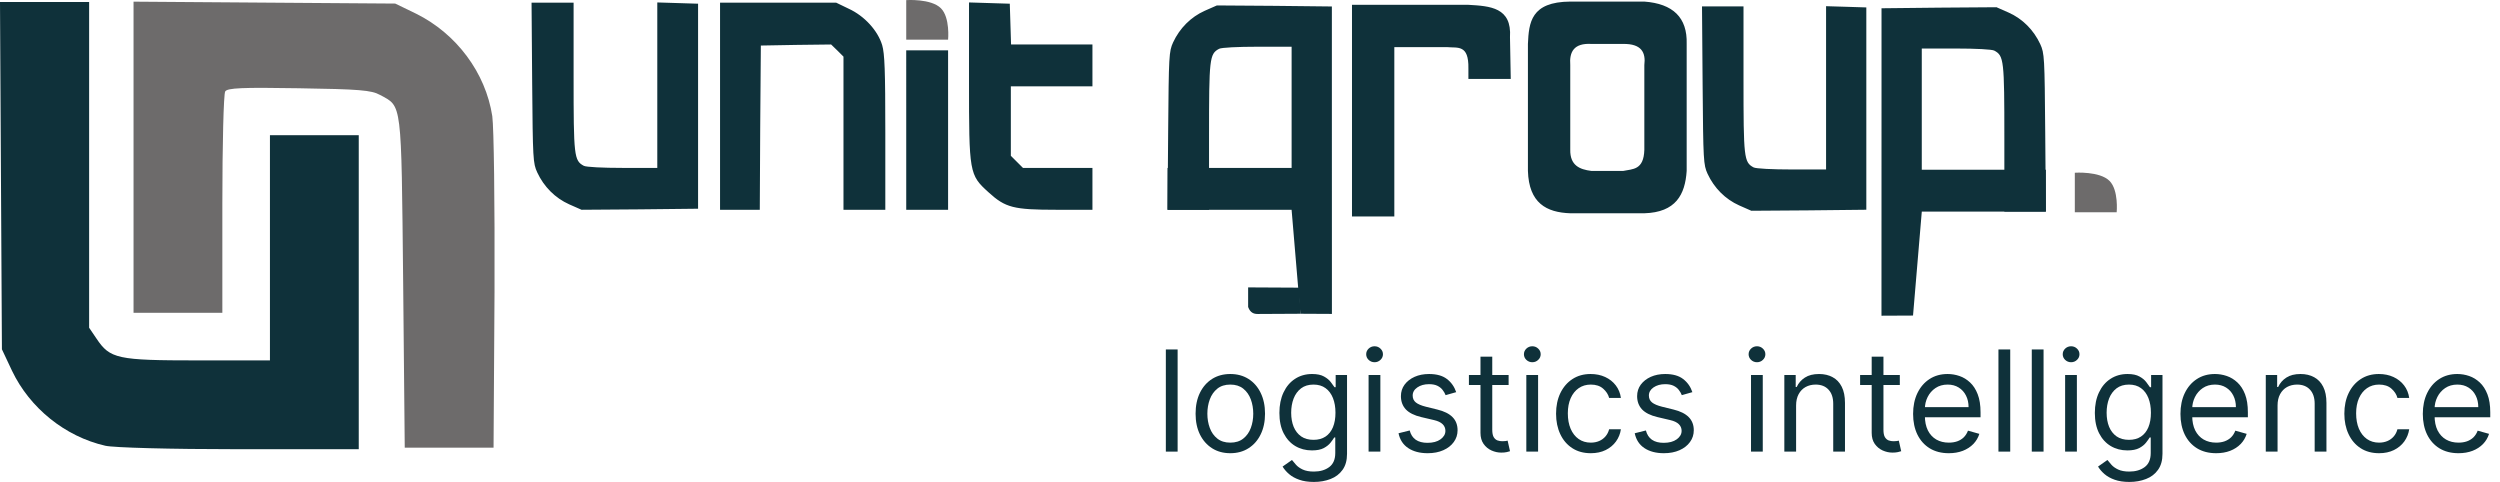
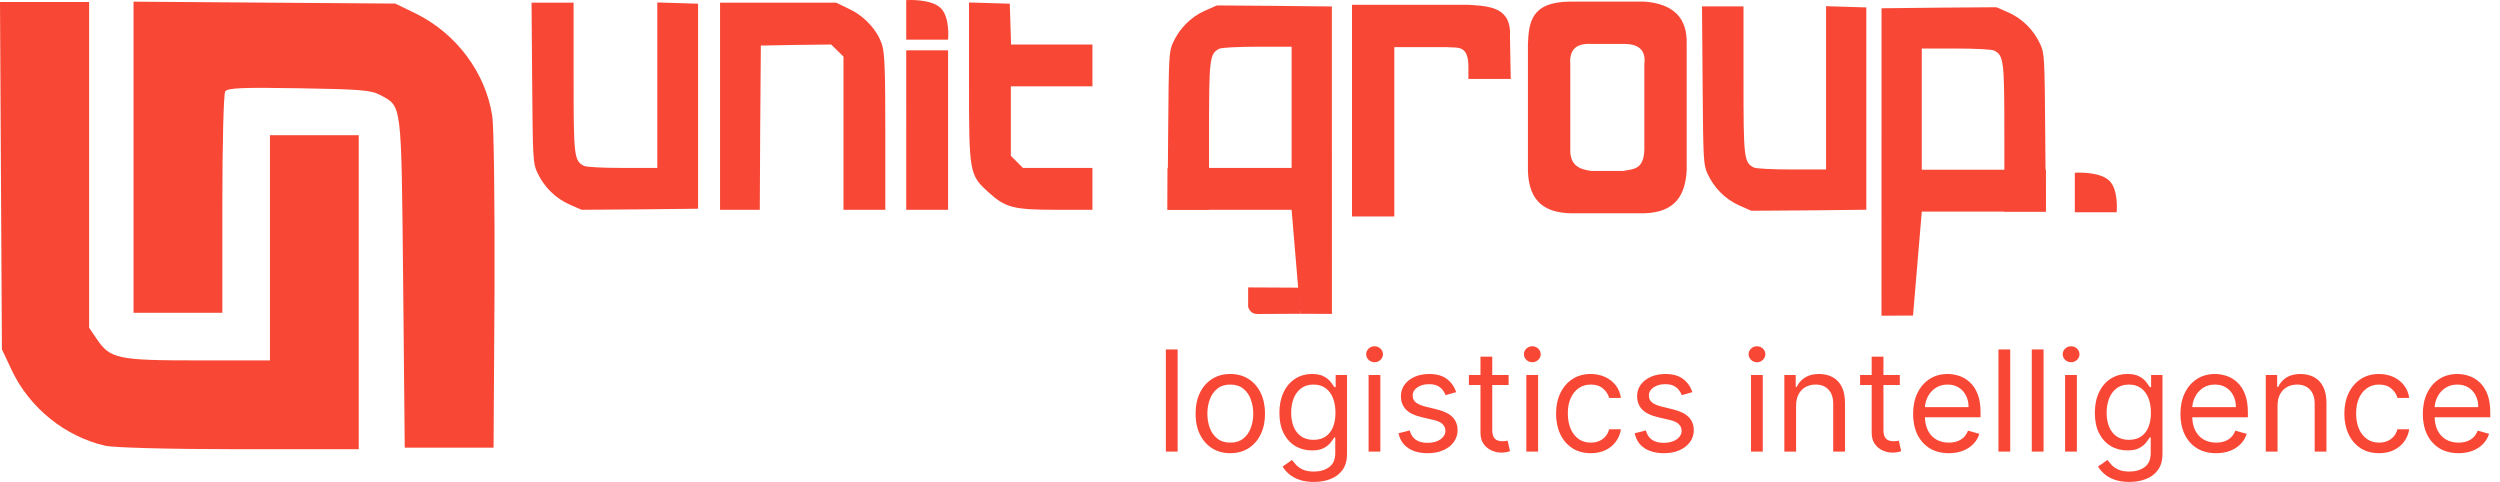
<svg xmlns="http://www.w3.org/2000/svg" width="166" height="32" viewBox="0 0 166 32" fill="none">
-   <path d="M0.063 11.652L0.127 23.194L0.801 24.626C1.98 27.09 4.317 28.986 6.993 29.597C7.519 29.723 11.268 29.828 15.881 29.828H23.821V8.977H17.924V23.931H13.143C7.772 23.931 7.309 23.826 6.403 22.477L5.918 21.761V0.131H0L0.063 11.652Z" fill="#0F313A" />
-   <path d="M8.867 10.431V20.772H14.764V13.548C14.764 9.588 14.849 6.218 14.954 6.071C15.101 5.839 16.07 5.797 19.84 5.86C23.863 5.923 24.663 5.987 25.232 6.303C26.707 7.103 26.643 6.598 26.77 18.771L26.875 29.723H32.772L32.836 19.403C32.857 13.316 32.793 8.514 32.688 7.714C32.245 4.828 30.308 2.238 27.633 0.911L26.243 0.237L17.566 0.174L8.867 0.11V10.431Z" fill="#6D6B6B" />
-   <path d="M35.336 5.483C35.378 10.581 35.392 10.831 35.67 11.443C36.114 12.401 36.864 13.151 37.795 13.568L38.615 13.929L42.49 13.901L46.352 13.859V0.246L45.005 0.204L43.644 0.162V11.149H41.338C40.032 11.149 38.92 11.094 38.767 11.011C38.115 10.664 38.087 10.372 38.087 5.107V0.175H35.295L35.336 5.483ZM47.811 7.053V13.929H50.45L50.478 8.469L50.52 3.024L52.853 2.982L55.187 2.954L55.603 3.357L56.007 3.76V13.929H58.785V8.817C58.785 4.677 58.743 3.566 58.576 2.996C58.285 2.037 57.41 1.065 56.354 0.579L55.52 0.176H47.811L47.811 7.053ZM60.174 8.635V13.929H62.953V3.34H60.173L60.174 8.635ZM64.342 5.372C64.342 11.498 64.356 11.609 65.647 12.776C66.759 13.79 67.3 13.929 70.148 13.929H72.538V11.15H67.926L67.523 10.748L67.12 10.345V5.733H72.538V2.954H67.134L67.092 1.593L67.05 0.246L65.703 0.204L64.342 0.162V5.372ZM92.583 14.375H89.772V0.32H97.502C98.947 0.404 100.393 0.487 100.263 2.475L100.314 5.239H97.502V4.536C97.529 2.935 96.788 3.197 96.097 3.13H92.583V14.375ZM109.184 4.323C109.288 3.486 109 2.901 107.778 2.917H105.67C104.507 2.851 104.196 3.441 104.265 4.323V9.945C104.248 10.985 104.887 11.252 105.67 11.35H107.778C108.408 11.215 109.146 11.307 109.184 9.945V4.323ZM109.184 14.161H104.265C102.686 14.108 101.519 13.486 101.454 11.35V2.916C101.519 1.504 101.642 0.123 104.265 0.105H109.184C111.081 0.247 112.047 1.159 111.995 2.916V11.35C111.893 12.923 111.272 14.101 109.184 14.161ZM113.054 5.661C113.095 10.691 113.109 10.938 113.383 11.541C113.822 12.487 114.562 13.227 115.481 13.639L116.289 13.995L120.114 13.968L123.924 13.927V0.493L122.595 0.451L121.251 0.411V11.253H118.976C117.687 11.253 116.591 11.198 116.44 11.116C115.796 10.773 115.769 10.485 115.769 5.29V0.424H113.013L113.054 5.661ZM77.566 8.695C77.607 3.665 77.62 3.418 77.894 2.815C78.333 1.869 79.073 1.129 79.992 0.717L80.801 0.361L84.625 0.388L88.436 0.43V7.146L88.439 20.844L86.344 20.833L85.763 13.945V3.103H83.487C82.199 3.103 81.102 3.157 80.951 3.239C80.307 3.582 80.28 3.87 80.28 9.066V13.932H77.525L77.566 8.695Z" fill="#0F313A" />
-   <path d="M77.525 11.15H85.85V13.932H77.525V11.15ZM135.803 8.815C135.763 3.784 135.749 3.537 135.474 2.934C135.036 1.988 134.295 1.248 133.377 0.837L132.568 0.48L128.744 0.508L124.933 0.549V7.266L124.93 20.963L127.025 20.953L127.606 14.065V3.222H129.882C131.17 3.222 132.267 3.277 132.417 3.359C133.062 3.702 133.089 3.989 133.089 9.185V14.051H135.845L135.803 8.815Z" fill="#0F313A" />
-   <path d="M135.845 11.27H127.519V14.051H135.845V11.27ZM86.344 20.833L83.517 20.848C83.259 20.851 83.018 20.771 82.876 20.385V19.083L86.281 19.101L86.344 20.833Z" fill="#0F313A" />
-   <path d="M62.954 2.632H60.174V0.007C60.174 0.007 61.822 -0.106 62.477 0.549C63.095 1.168 62.953 2.632 62.953 2.632H62.954Z" fill="#6D6B6B" />
-   <path d="M163.246 30.093C162.756 30.093 162.333 29.985 161.978 29.768C161.625 29.55 161.352 29.245 161.16 28.854C160.97 28.461 160.875 28.004 160.875 27.483C160.875 26.962 160.97 26.503 161.16 26.105C161.352 25.706 161.619 25.394 161.961 25.171C162.306 24.946 162.708 24.834 163.167 24.834C163.432 24.834 163.694 24.878 163.952 24.966C164.21 25.054 164.445 25.198 164.657 25.396C164.869 25.593 165.038 25.854 165.164 26.178C165.29 26.503 165.353 26.902 165.353 27.377V27.708H161.432V27.033H164.558C164.558 26.746 164.501 26.489 164.386 26.264C164.273 26.039 164.112 25.861 163.902 25.731C163.695 25.601 163.45 25.536 163.167 25.536C162.856 25.536 162.586 25.613 162.359 25.767C162.134 25.92 161.96 26.119 161.839 26.364C161.717 26.609 161.657 26.871 161.657 27.152V27.602C161.657 27.986 161.723 28.312 161.855 28.579C161.99 28.844 162.177 29.046 162.415 29.185C162.654 29.322 162.931 29.391 163.246 29.391C163.452 29.391 163.637 29.362 163.803 29.305C163.971 29.245 164.115 29.157 164.237 29.04C164.358 28.92 164.452 28.773 164.518 28.596L165.273 28.808C165.194 29.064 165.06 29.289 164.873 29.483C164.685 29.676 164.453 29.826 164.177 29.934C163.901 30.04 163.591 30.093 163.246 30.093Z" fill="#0F313A" />
-   <path d="M157.971 30.093C157.494 30.093 157.083 29.98 156.738 29.755C156.394 29.53 156.129 29.22 155.944 28.824C155.758 28.429 155.665 27.978 155.665 27.47C155.665 26.953 155.76 26.497 155.95 26.102C156.142 25.704 156.409 25.394 156.752 25.171C157.096 24.946 157.498 24.834 157.957 24.834C158.315 24.834 158.637 24.9 158.924 25.032C159.211 25.165 159.447 25.35 159.63 25.589C159.813 25.827 159.927 26.105 159.971 26.423H159.189C159.13 26.191 158.997 25.986 158.792 25.807C158.589 25.626 158.315 25.536 157.971 25.536C157.666 25.536 157.399 25.615 157.169 25.774C156.942 25.931 156.764 26.153 156.636 26.44C156.51 26.725 156.447 27.059 156.447 27.443C156.447 27.836 156.509 28.179 156.632 28.47C156.758 28.762 156.935 28.988 157.162 29.149C157.392 29.31 157.661 29.391 157.971 29.391C158.174 29.391 158.358 29.355 158.524 29.285C158.689 29.214 158.829 29.113 158.944 28.98C159.059 28.848 159.141 28.689 159.189 28.503H159.971C159.927 28.803 159.817 29.074 159.643 29.315C159.471 29.553 159.242 29.743 158.957 29.884C158.675 30.023 158.346 30.093 157.971 30.093Z" fill="#0F313A" />
-   <path d="M151.23 26.927V29.987H150.448V24.9H151.203V25.695H151.27C151.389 25.436 151.57 25.229 151.813 25.072C152.056 24.913 152.369 24.834 152.753 24.834C153.098 24.834 153.399 24.904 153.658 25.046C153.916 25.185 154.117 25.396 154.26 25.681C154.404 25.964 154.476 26.322 154.476 26.754V29.987H153.694V26.807C153.694 26.408 153.59 26.096 153.383 25.873C153.175 25.648 152.89 25.536 152.528 25.536C152.279 25.536 152.056 25.59 151.859 25.698C151.665 25.806 151.511 25.964 151.399 26.172C151.286 26.379 151.23 26.631 151.23 26.927Z" fill="#0F313A" />
-   <path d="M147.153 30.093C146.663 30.093 146.24 29.985 145.884 29.768C145.531 29.55 145.258 29.245 145.066 28.854C144.877 28.461 144.782 28.004 144.782 27.483C144.782 26.962 144.877 26.503 145.066 26.105C145.258 25.706 145.526 25.394 145.868 25.171C146.212 24.946 146.614 24.834 147.073 24.834C147.338 24.834 147.6 24.878 147.858 24.966C148.117 25.054 148.352 25.198 148.564 25.396C148.776 25.593 148.945 25.854 149.071 26.178C149.196 26.503 149.259 26.902 149.259 27.377V27.708H145.338V27.033H148.464C148.464 26.746 148.407 26.489 148.292 26.264C148.18 26.039 148.018 25.861 147.809 25.731C147.601 25.601 147.356 25.536 147.073 25.536C146.762 25.536 146.493 25.613 146.265 25.767C146.04 25.92 145.867 26.119 145.745 26.364C145.624 26.609 145.563 26.871 145.563 27.152V27.602C145.563 27.986 145.629 28.312 145.762 28.579C145.897 28.844 146.083 29.046 146.322 29.185C146.56 29.322 146.837 29.391 147.153 29.391C147.358 29.391 147.544 29.362 147.709 29.305C147.877 29.245 148.022 29.157 148.143 29.04C148.265 28.92 148.358 28.773 148.425 28.596L149.18 28.808C149.1 29.064 148.967 29.289 148.779 29.483C148.591 29.676 148.36 29.826 148.084 29.934C147.808 30.04 147.497 30.093 147.153 30.093Z" fill="#0F313A" />
-   <path d="M141.39 32.001C141.013 32.001 140.688 31.952 140.416 31.855C140.145 31.76 139.919 31.634 139.737 31.477C139.559 31.323 139.416 31.157 139.31 30.98L139.933 30.543C140.004 30.636 140.093 30.742 140.201 30.861C140.309 30.983 140.457 31.087 140.645 31.176C140.835 31.266 141.083 31.312 141.39 31.312C141.801 31.312 142.14 31.212 142.407 31.014C142.674 30.815 142.808 30.503 142.808 30.08V29.046H142.741C142.684 29.139 142.602 29.254 142.496 29.391C142.393 29.525 142.242 29.646 142.046 29.752C141.852 29.855 141.589 29.907 141.258 29.907C140.847 29.907 140.478 29.81 140.151 29.616C139.827 29.422 139.57 29.139 139.38 28.768C139.192 28.397 139.098 27.947 139.098 27.417C139.098 26.896 139.19 26.442 139.373 26.056C139.556 25.667 139.811 25.367 140.138 25.155C140.465 24.941 140.843 24.834 141.271 24.834C141.602 24.834 141.865 24.889 142.059 24.999C142.256 25.107 142.406 25.231 142.51 25.37C142.616 25.507 142.697 25.619 142.755 25.708H142.834V24.9H143.589V30.133C143.589 30.57 143.49 30.925 143.291 31.199C143.095 31.475 142.83 31.677 142.496 31.805C142.165 31.935 141.796 32.001 141.39 32.001ZM141.364 29.205C141.677 29.205 141.942 29.134 142.158 28.99C142.375 28.846 142.539 28.64 142.652 28.371C142.765 28.101 142.821 27.779 142.821 27.404C142.821 27.037 142.766 26.714 142.655 26.433C142.545 26.153 142.382 25.933 142.165 25.774C141.949 25.615 141.682 25.536 141.364 25.536C141.032 25.536 140.756 25.619 140.536 25.787C140.317 25.955 140.153 26.18 140.042 26.463C139.934 26.746 139.88 27.059 139.88 27.404C139.88 27.757 139.935 28.069 140.045 28.341C140.158 28.61 140.324 28.822 140.542 28.977C140.763 29.129 141.037 29.205 141.364 29.205Z" fill="#0F313A" />
-   <path d="M137.124 29.987V24.9H137.905V29.987H137.124ZM137.521 24.052C137.369 24.052 137.237 24 137.127 23.896C137.019 23.793 136.965 23.668 136.965 23.522C136.965 23.376 137.019 23.252 137.127 23.148C137.237 23.044 137.369 22.992 137.521 22.992C137.673 22.992 137.804 23.044 137.912 23.148C138.022 23.252 138.077 23.376 138.077 23.522C138.077 23.668 138.022 23.793 137.912 23.896C137.804 24 137.673 24.052 137.521 24.052Z" fill="#0F313A" />
-   <path d="M135.692 23.204V29.987H134.91V23.204H135.692Z" fill="#0F313A" />
-   <path d="M133.479 23.204V29.987H132.697V23.204H133.479Z" fill="#0F313A" />
-   <path d="M129.402 30.093C128.912 30.093 128.489 29.985 128.133 29.768C127.78 29.55 127.507 29.245 127.315 28.854C127.125 28.461 127.03 28.004 127.03 27.483C127.03 26.962 127.125 26.503 127.315 26.105C127.507 25.706 127.774 25.394 128.117 25.171C128.461 24.946 128.863 24.834 129.322 24.834C129.587 24.834 129.849 24.878 130.107 24.966C130.366 25.054 130.601 25.198 130.813 25.396C131.025 25.593 131.194 25.854 131.319 26.178C131.445 26.503 131.508 26.902 131.508 27.377V27.708H127.587V27.033H130.713C130.713 26.746 130.656 26.489 130.541 26.264C130.428 26.039 130.267 25.861 130.058 25.731C129.85 25.601 129.605 25.536 129.322 25.536C129.011 25.536 128.742 25.613 128.514 25.767C128.289 25.92 128.116 26.119 127.994 26.364C127.873 26.609 127.812 26.871 127.812 27.152V27.602C127.812 27.986 127.878 28.312 128.011 28.579C128.145 28.844 128.332 29.046 128.57 29.185C128.809 29.322 129.086 29.391 129.402 29.391C129.607 29.391 129.793 29.362 129.958 29.305C130.126 29.245 130.271 29.157 130.392 29.04C130.513 28.92 130.607 28.773 130.674 28.596L131.429 28.808C131.349 29.064 131.216 29.289 131.028 29.483C130.84 29.676 130.608 29.826 130.332 29.934C130.056 30.04 129.746 30.093 129.402 30.093Z" fill="#0F313A" />
-   <path d="M126.148 24.899V25.562H123.511V24.899H126.148ZM124.28 23.681H125.061V28.529C125.061 28.75 125.093 28.916 125.157 29.026C125.224 29.134 125.308 29.207 125.409 29.245C125.513 29.28 125.622 29.298 125.737 29.298C125.823 29.298 125.894 29.293 125.949 29.285C126.004 29.273 126.048 29.265 126.081 29.258L126.24 29.96C126.187 29.98 126.113 30 126.019 30.02C125.924 30.042 125.803 30.053 125.658 30.053C125.437 30.053 125.22 30.005 125.008 29.91C124.799 29.816 124.624 29.671 124.485 29.477C124.348 29.282 124.28 29.037 124.28 28.741V23.681Z" fill="#0F313A" />
-   <path d="M119.261 26.927V29.987H118.48V24.9H119.235V25.695H119.301C119.42 25.436 119.601 25.229 119.844 25.072C120.087 24.913 120.401 24.834 120.785 24.834C121.129 24.834 121.431 24.904 121.689 25.046C121.947 25.185 122.148 25.396 122.292 25.681C122.435 25.964 122.507 26.322 122.507 26.754V29.987H121.726V26.807C121.726 26.408 121.622 26.096 121.414 25.873C121.207 25.648 120.922 25.536 120.56 25.536C120.31 25.536 120.087 25.59 119.891 25.698C119.696 25.806 119.543 25.964 119.43 26.172C119.318 26.379 119.261 26.631 119.261 26.927Z" fill="#0F313A" />
-   <path d="M116.267 29.987V24.9H117.048V29.987H116.267ZM116.664 24.052C116.512 24.052 116.38 24 116.27 23.896C116.162 23.793 116.108 23.668 116.108 23.522C116.108 23.376 116.162 23.252 116.27 23.148C116.38 23.044 116.512 22.992 116.664 22.992C116.816 22.992 116.947 23.044 117.055 23.148C117.165 23.252 117.22 23.376 117.22 23.522C117.22 23.668 117.165 23.793 117.055 23.896C116.947 24 116.816 24.052 116.664 24.052Z" fill="#0F313A" />
-   <path d="M112.374 26.039L111.672 26.238C111.628 26.121 111.563 26.007 111.477 25.897C111.393 25.784 111.278 25.691 111.132 25.618C110.986 25.546 110.8 25.509 110.572 25.509C110.261 25.509 110.002 25.581 109.794 25.724C109.589 25.866 109.486 26.046 109.486 26.264C109.486 26.459 109.557 26.612 109.698 26.725C109.839 26.837 110.06 26.931 110.36 27.006L111.116 27.192C111.57 27.302 111.909 27.471 112.132 27.698C112.355 27.924 112.467 28.214 112.467 28.569C112.467 28.861 112.383 29.121 112.215 29.351C112.05 29.581 111.818 29.762 111.52 29.894C111.222 30.027 110.875 30.093 110.48 30.093C109.961 30.093 109.531 29.98 109.191 29.755C108.851 29.53 108.636 29.201 108.546 28.768L109.287 28.583C109.358 28.856 109.492 29.062 109.688 29.199C109.887 29.335 110.146 29.404 110.466 29.404C110.831 29.404 111.12 29.327 111.334 29.172C111.551 29.015 111.659 28.828 111.659 28.609C111.659 28.433 111.597 28.285 111.473 28.165C111.35 28.044 111.16 27.953 110.904 27.894L110.056 27.695C109.59 27.585 109.248 27.413 109.029 27.182C108.813 26.948 108.705 26.655 108.705 26.304C108.705 26.017 108.785 25.763 108.946 25.542C109.11 25.322 109.332 25.148 109.612 25.022C109.895 24.896 110.215 24.834 110.572 24.834C111.076 24.834 111.471 24.944 111.758 25.165C112.047 25.386 112.253 25.677 112.374 26.039Z" fill="#0F313A" />
-   <path d="M105.628 30.093C105.151 30.093 104.74 29.98 104.396 29.755C104.051 29.53 103.786 29.22 103.601 28.824C103.415 28.429 103.323 27.978 103.323 27.47C103.323 26.953 103.418 26.497 103.607 26.102C103.8 25.704 104.067 25.394 104.409 25.171C104.753 24.946 105.155 24.834 105.614 24.834C105.972 24.834 106.295 24.9 106.582 25.032C106.869 25.165 107.104 25.35 107.287 25.589C107.47 25.827 107.584 26.105 107.628 26.423H106.847C106.787 26.191 106.654 25.986 106.449 25.807C106.246 25.626 105.972 25.536 105.628 25.536C105.323 25.536 105.056 25.615 104.826 25.774C104.599 25.931 104.421 26.153 104.293 26.44C104.167 26.725 104.104 27.059 104.104 27.443C104.104 27.836 104.166 28.179 104.29 28.47C104.416 28.762 104.592 28.988 104.82 29.149C105.049 29.31 105.319 29.391 105.628 29.391C105.831 29.391 106.015 29.355 106.181 29.285C106.346 29.214 106.487 29.113 106.601 28.98C106.716 28.848 106.798 28.689 106.847 28.503H107.628C107.584 28.803 107.475 29.074 107.3 29.315C107.128 29.553 106.9 29.743 106.615 29.884C106.332 30.023 106.003 30.093 105.628 30.093Z" fill="#0F313A" />
-   <path d="M101.348 29.987V24.9H102.129V29.987H101.348ZM101.745 24.052C101.593 24.052 101.462 24 101.351 23.896C101.243 23.793 101.189 23.668 101.189 23.522C101.189 23.376 101.243 23.252 101.351 23.148C101.462 23.044 101.593 22.992 101.745 22.992C101.898 22.992 102.028 23.044 102.136 23.148C102.247 23.252 102.302 23.376 102.302 23.522C102.302 23.668 102.247 23.793 102.136 23.896C102.028 24 101.898 24.052 101.745 24.052Z" fill="#0F313A" />
-   <path d="M100.172 24.899V25.562H97.536V24.899H100.172ZM98.304 23.681H99.086V28.529C99.086 28.75 99.118 28.916 99.182 29.026C99.248 29.134 99.332 29.207 99.434 29.245C99.537 29.28 99.647 29.298 99.761 29.298C99.848 29.298 99.918 29.293 99.973 29.285C100.029 29.273 100.073 29.265 100.106 29.258L100.265 29.96C100.212 29.98 100.138 30 100.043 30.02C99.948 30.042 99.828 30.053 99.682 30.053C99.461 30.053 99.245 30.005 99.033 29.91C98.823 29.816 98.649 29.671 98.51 29.477C98.373 29.282 98.304 29.037 98.304 28.741V23.681Z" fill="#0F313A" />
-   <path d="M96.691 26.039L95.988 26.238C95.944 26.121 95.879 26.007 95.793 25.897C95.709 25.784 95.594 25.691 95.448 25.618C95.303 25.546 95.116 25.509 94.889 25.509C94.578 25.509 94.318 25.581 94.111 25.724C93.905 25.866 93.802 26.046 93.802 26.264C93.802 26.459 93.873 26.612 94.014 26.725C94.156 26.837 94.376 26.931 94.677 27.006L95.432 27.192C95.887 27.302 96.226 27.471 96.449 27.698C96.672 27.924 96.783 28.214 96.783 28.569C96.783 28.861 96.699 29.121 96.531 29.351C96.366 29.581 96.134 29.762 95.836 29.894C95.538 30.027 95.191 30.093 94.796 30.093C94.277 30.093 93.848 29.98 93.508 29.755C93.168 29.53 92.952 29.201 92.862 28.768L93.604 28.583C93.674 28.856 93.808 29.062 94.004 29.199C94.203 29.335 94.463 29.404 94.783 29.404C95.147 29.404 95.436 29.327 95.65 29.172C95.867 29.015 95.975 28.828 95.975 28.609C95.975 28.433 95.913 28.285 95.79 28.165C95.666 28.044 95.476 27.953 95.22 27.894L94.372 27.695C93.906 27.585 93.564 27.413 93.345 27.182C93.129 26.948 93.021 26.655 93.021 26.304C93.021 26.017 93.101 25.763 93.263 25.542C93.426 25.322 93.648 25.148 93.928 25.022C94.211 24.896 94.531 24.834 94.889 24.834C95.392 24.834 95.787 24.944 96.075 25.165C96.364 25.386 96.569 25.677 96.691 26.039Z" fill="#0F313A" />
-   <path d="M90.874 29.987V24.9H91.656V29.987H90.874ZM91.271 24.052C91.119 24.052 90.988 24 90.877 23.896C90.769 23.793 90.715 23.668 90.715 23.522C90.715 23.376 90.769 23.252 90.877 23.148C90.988 23.044 91.119 22.992 91.271 22.992C91.424 22.992 91.554 23.044 91.662 23.148C91.772 23.252 91.828 23.376 91.828 23.522C91.828 23.668 91.772 23.793 91.662 23.896C91.554 24 91.424 24.052 91.271 24.052Z" fill="#0F313A" />
-   <path d="M87.244 32.001C86.866 32.001 86.542 31.952 86.27 31.855C85.999 31.76 85.772 31.634 85.591 31.477C85.412 31.323 85.27 31.157 85.164 30.98L85.787 30.543C85.857 30.636 85.947 30.742 86.055 30.861C86.163 30.983 86.311 31.087 86.499 31.176C86.689 31.266 86.937 31.312 87.244 31.312C87.655 31.312 87.994 31.212 88.261 31.014C88.528 30.815 88.662 30.503 88.662 30.08V29.046H88.595C88.538 29.139 88.456 29.254 88.35 29.391C88.246 29.525 88.096 29.646 87.9 29.752C87.705 29.855 87.443 29.907 87.112 29.907C86.701 29.907 86.332 29.81 86.005 29.616C85.681 29.422 85.424 29.139 85.234 28.768C85.046 28.397 84.952 27.947 84.952 27.417C84.952 26.896 85.044 26.442 85.227 26.056C85.41 25.667 85.665 25.367 85.992 25.155C86.319 24.941 86.696 24.834 87.125 24.834C87.456 24.834 87.719 24.889 87.913 24.999C88.109 25.107 88.26 25.231 88.363 25.37C88.469 25.507 88.551 25.619 88.609 25.708H88.688V24.9H89.443V30.133C89.443 30.57 89.344 30.925 89.145 31.199C88.948 31.475 88.683 31.677 88.35 31.805C88.019 31.935 87.65 32.001 87.244 32.001ZM87.218 29.205C87.531 29.205 87.796 29.134 88.012 28.99C88.229 28.846 88.393 28.64 88.506 28.371C88.618 28.101 88.675 27.779 88.675 27.404C88.675 27.037 88.62 26.714 88.509 26.433C88.399 26.153 88.235 25.933 88.019 25.774C87.803 25.615 87.535 25.536 87.218 25.536C86.886 25.536 86.61 25.619 86.389 25.787C86.171 25.955 86.006 26.18 85.896 26.463C85.788 26.746 85.734 27.059 85.734 27.404C85.734 27.757 85.789 28.069 85.899 28.341C86.012 28.61 86.177 28.822 86.396 28.977C86.617 29.129 86.891 29.205 87.218 29.205Z" fill="#0F313A" />
-   <path d="M81.692 30.093C81.233 30.093 80.83 29.984 80.484 29.765C80.139 29.546 79.87 29.241 79.675 28.848C79.483 28.455 79.387 27.995 79.387 27.47C79.387 26.94 79.483 26.477 79.675 26.082C79.87 25.687 80.139 25.38 80.484 25.161C80.83 24.943 81.233 24.834 81.692 24.834C82.152 24.834 82.553 24.943 82.898 25.161C83.245 25.38 83.514 25.687 83.706 26.082C83.9 26.477 83.998 26.94 83.998 27.47C83.998 27.995 83.9 28.455 83.706 28.848C83.514 29.241 83.245 29.546 82.898 29.765C82.553 29.984 82.152 30.093 81.692 30.093ZM81.692 29.391C82.041 29.391 82.328 29.301 82.553 29.122C82.779 28.944 82.945 28.709 83.054 28.417C83.162 28.126 83.216 27.81 83.216 27.47C83.216 27.13 83.162 26.813 83.054 26.519C82.945 26.226 82.779 25.988 82.553 25.807C82.328 25.626 82.041 25.536 81.692 25.536C81.344 25.536 81.056 25.626 80.831 25.807C80.606 25.988 80.439 26.226 80.331 26.519C80.223 26.813 80.169 27.13 80.169 27.47C80.169 27.81 80.223 28.126 80.331 28.417C80.439 28.709 80.606 28.944 80.831 29.122C81.056 29.301 81.344 29.391 81.692 29.391Z" fill="#0F313A" />
-   <path d="M78.194 23.204V29.987H77.412V23.204H78.194Z" fill="#0F313A" />
-   <path d="M140.547 14.094H137.768V11.469C137.768 11.469 139.416 11.356 140.071 12.01C140.689 12.629 140.547 14.094 140.547 14.094Z" fill="#6D6B6B" />
+   <path d="M0.063 11.652L0.127 23.194L0.801 24.626C1.98 27.09 4.317 28.986 6.993 29.597C7.519 29.723 11.268 29.828 15.881 29.828H23.821V8.977H17.924V23.931H13.143C7.772 23.931 7.309 23.826 6.403 22.477L5.918 21.761V0.131H0L0.063 11.652Z" fill="#F94735" />
+   <path d="M8.867 10.431V20.772H14.764V13.548C14.764 9.588 14.849 6.218 14.954 6.071C15.101 5.839 16.07 5.797 19.84 5.86C23.863 5.923 24.663 5.987 25.232 6.303C26.706 7.103 26.643 6.598 26.77 18.771L26.875 29.723H32.772L32.836 19.403C32.857 13.316 32.793 8.514 32.688 7.714C32.245 4.828 30.308 2.238 27.633 0.911L26.243 0.237L17.566 0.174L8.867 0.11V10.431Z" fill="#F94735" />
+   <path d="M35.336 5.484C35.378 10.582 35.392 10.832 35.67 11.443C36.114 12.401 36.864 13.151 37.795 13.568L38.615 13.93L42.49 13.901L46.352 13.86V0.246L45.005 0.204L43.644 0.163V11.15H41.338C40.032 11.15 38.92 11.095 38.767 11.011C38.115 10.664 38.087 10.372 38.087 5.108V0.176H35.295L35.336 5.484ZM47.811 7.053V13.93H50.45L50.478 8.47L50.52 3.025L52.853 2.983L55.187 2.955L55.603 3.358L56.007 3.76V13.929H58.785V8.817C58.785 4.677 58.743 3.566 58.576 2.996C58.285 2.038 57.41 1.065 56.354 0.58L55.52 0.176H47.811L47.811 7.053ZM60.174 8.635V13.93H62.953V3.34H60.173L60.174 8.635ZM64.342 5.372C64.342 11.498 64.356 11.61 65.647 12.776C66.759 13.79 67.3 13.93 70.148 13.93H72.538V11.151H67.926L67.523 10.748L67.12 10.345V5.733H72.538V2.955H67.134L67.092 1.594L67.05 0.246L65.703 0.205L64.342 0.163V5.372ZM92.583 14.375H89.772V0.32H97.502C98.947 0.405 100.393 0.487 100.263 2.476L100.314 5.239H97.502V4.537C97.529 2.935 96.788 3.198 96.097 3.131H92.583V14.375ZM109.184 4.323C109.288 3.487 109 2.902 107.778 2.917H105.67C104.507 2.852 104.196 3.441 104.265 4.323V9.945C104.248 10.985 104.887 11.253 105.67 11.351H107.778C108.408 11.216 109.146 11.307 109.184 9.945V4.323ZM109.184 14.162H104.265C102.686 14.108 101.519 13.486 101.454 11.351V2.917C101.519 1.505 101.642 0.124 104.265 0.106H109.184C111.081 0.247 112.047 1.159 111.995 2.917V11.35C111.893 12.924 111.272 14.102 109.184 14.162ZM113.054 5.661C113.095 10.692 113.109 10.939 113.383 11.542C113.822 12.488 114.562 13.228 115.481 13.639L116.289 13.995L120.114 13.968L123.924 13.927V0.493L122.595 0.452L121.251 0.411V11.253H118.976C117.687 11.253 116.591 11.199 116.44 11.117C115.796 10.774 115.769 10.486 115.769 5.291V0.424H113.013L113.054 5.661ZM77.566 8.696C77.607 3.665 77.62 3.418 77.894 2.816C78.333 1.869 79.073 1.129 79.992 0.718L80.801 0.361L84.625 0.389L88.436 0.43V7.147L88.439 20.844L86.344 20.834L85.763 13.946V3.103H83.487C82.199 3.103 81.102 3.158 80.951 3.24C80.307 3.583 80.28 3.871 80.28 9.066V13.932H77.525L77.566 8.696Z" fill="#F94735" />
+   <path d="M77.525 11.151H85.85V13.932H77.525V11.151ZM135.803 8.815C135.763 3.784 135.749 3.537 135.474 2.935C135.036 1.988 134.295 1.249 133.377 0.837L132.568 0.481L128.744 0.508L124.933 0.549V7.266L124.93 20.963L127.025 20.953L127.606 14.065V3.223H129.882C131.17 3.223 132.267 3.277 132.417 3.359C133.062 3.702 133.089 3.99 133.089 9.185V14.052H135.845L135.803 8.815Z" fill="#F94735" />
+   <path d="M135.845 11.271H127.519V14.052H135.845V11.271ZM86.344 20.834L83.517 20.849C83.259 20.851 83.018 20.771 82.876 20.385V19.084L86.281 19.101L86.344 20.834Z" fill="#F94735" />
+   <path d="M62.954 2.632H60.174V0.007C60.174 0.007 61.822 -0.106 62.477 0.549C63.095 1.168 62.953 2.632 62.953 2.632H62.954Z" fill="#F94735" />
+   <path d="M163.246 30.092C162.756 30.092 162.333 29.984 161.978 29.768C161.625 29.549 161.352 29.244 161.16 28.854C160.97 28.461 160.875 28.004 160.875 27.483C160.875 26.962 160.97 26.502 161.16 26.105C161.352 25.705 161.619 25.394 161.961 25.171C162.306 24.946 162.708 24.833 163.167 24.833C163.432 24.833 163.694 24.877 163.952 24.965C164.21 25.054 164.445 25.197 164.657 25.396C164.869 25.593 165.038 25.853 165.164 26.178C165.29 26.502 165.353 26.902 165.353 27.377V27.708H161.432V27.032H164.558C164.558 26.745 164.501 26.489 164.386 26.264C164.273 26.039 164.112 25.861 163.902 25.73C163.695 25.6 163.45 25.535 163.167 25.535C162.856 25.535 162.586 25.612 162.359 25.767C162.134 25.919 161.96 26.118 161.839 26.363C161.717 26.608 161.657 26.871 161.657 27.151V27.602C161.657 27.986 161.723 28.312 161.855 28.579C161.99 28.844 162.177 29.046 162.415 29.185C162.654 29.322 162.931 29.39 163.246 29.39C163.452 29.39 163.637 29.361 163.803 29.304C163.971 29.244 164.115 29.156 164.237 29.039C164.358 28.92 164.452 28.772 164.518 28.595L165.273 28.807C165.194 29.064 165.06 29.289 164.873 29.483C164.685 29.675 164.453 29.825 164.177 29.933C163.901 30.039 163.591 30.092 163.246 30.092Z" fill="#F94735" />
+   <path d="M157.971 30.092C157.494 30.092 157.083 29.98 156.738 29.755C156.394 29.529 156.129 29.219 155.944 28.824C155.758 28.429 155.665 27.977 155.665 27.469C155.665 26.953 155.76 26.497 155.95 26.102C156.142 25.704 156.409 25.394 156.752 25.171C157.096 24.946 157.498 24.833 157.957 24.833C158.315 24.833 158.637 24.899 158.924 25.032C159.211 25.164 159.447 25.35 159.63 25.588C159.813 25.827 159.927 26.105 159.971 26.423H159.189C159.13 26.191 158.997 25.986 158.792 25.807C158.589 25.626 158.315 25.535 157.971 25.535C157.666 25.535 157.399 25.615 157.169 25.774C156.942 25.93 156.764 26.152 156.636 26.439C156.51 26.724 156.447 27.059 156.447 27.443C156.447 27.836 156.509 28.178 156.632 28.47C156.758 28.761 156.935 28.987 157.162 29.148C157.392 29.31 157.661 29.39 157.971 29.39C158.174 29.39 158.358 29.355 158.524 29.284C158.689 29.214 158.829 29.112 158.944 28.98C159.059 28.847 159.141 28.688 159.189 28.503H159.971C159.927 28.803 159.817 29.073 159.643 29.314C159.471 29.552 159.242 29.742 158.957 29.884C158.675 30.023 158.346 30.092 157.971 30.092Z" fill="#F94735" />
+   <path d="M151.23 26.926V29.986H150.448V24.899H151.203V25.694H151.27C151.389 25.436 151.57 25.228 151.813 25.072C152.056 24.913 152.369 24.833 152.753 24.833C153.098 24.833 153.399 24.904 153.658 25.045C153.916 25.184 154.117 25.396 154.26 25.681C154.404 25.963 154.476 26.321 154.476 26.754V29.986H153.694V26.807C153.694 26.407 153.59 26.096 153.383 25.873C153.175 25.648 152.89 25.535 152.528 25.535C152.279 25.535 152.056 25.589 151.859 25.697C151.665 25.806 151.511 25.963 151.399 26.171C151.286 26.379 151.23 26.63 151.23 26.926Z" fill="#F94735" />
+   <path d="M147.153 30.092C146.663 30.092 146.24 29.984 145.884 29.768C145.531 29.549 145.258 29.244 145.066 28.854C144.876 28.461 144.781 28.004 144.781 27.483C144.781 26.962 144.876 26.502 145.066 26.105C145.258 25.705 145.526 25.394 145.868 25.171C146.212 24.946 146.614 24.833 147.073 24.833C147.338 24.833 147.6 24.877 147.858 24.965C148.117 25.054 148.352 25.197 148.564 25.396C148.776 25.593 148.945 25.853 149.07 26.178C149.196 26.502 149.259 26.902 149.259 27.377V27.708H145.338V27.032H148.464C148.464 26.745 148.407 26.489 148.292 26.264C148.18 26.039 148.018 25.861 147.809 25.73C147.601 25.6 147.356 25.535 147.073 25.535C146.762 25.535 146.493 25.612 146.265 25.767C146.04 25.919 145.867 26.118 145.745 26.363C145.624 26.608 145.563 26.871 145.563 27.151V27.602C145.563 27.986 145.629 28.312 145.762 28.579C145.897 28.844 146.083 29.046 146.322 29.185C146.56 29.322 146.837 29.39 147.153 29.39C147.358 29.39 147.544 29.361 147.709 29.304C147.877 29.244 148.022 29.156 148.143 29.039C148.265 28.92 148.358 28.772 148.425 28.595L149.18 28.807C149.1 29.064 148.967 29.289 148.779 29.483C148.591 29.675 148.36 29.825 148.084 29.933C147.808 30.039 147.497 30.092 147.153 30.092Z" fill="#F94735" />
+   <path d="M141.39 32C141.013 32 140.688 31.951 140.416 31.854C140.145 31.759 139.919 31.634 139.737 31.477C139.559 31.322 139.416 31.157 139.31 30.98L139.933 30.543C140.004 30.636 140.093 30.741 140.201 30.861C140.309 30.982 140.457 31.087 140.645 31.175C140.835 31.266 141.083 31.311 141.39 31.311C141.801 31.311 142.14 31.212 142.407 31.013C142.674 30.814 142.808 30.503 142.808 30.079V29.046H142.741C142.684 29.139 142.602 29.253 142.496 29.39C142.393 29.525 142.242 29.645 142.046 29.751C141.852 29.855 141.589 29.907 141.258 29.907C140.847 29.907 140.478 29.81 140.151 29.616C139.827 29.421 139.57 29.139 139.38 28.768C139.192 28.397 139.098 27.946 139.098 27.416C139.098 26.895 139.19 26.442 139.373 26.055C139.556 25.666 139.811 25.366 140.138 25.154C140.465 24.94 140.843 24.833 141.271 24.833C141.602 24.833 141.865 24.888 142.059 24.999C142.256 25.107 142.406 25.23 142.51 25.369C142.616 25.506 142.697 25.619 142.755 25.707H142.834V24.899H143.589V30.132C143.589 30.569 143.49 30.925 143.291 31.199C143.095 31.475 142.83 31.677 142.496 31.805C142.165 31.935 141.796 32 141.39 32ZM141.364 29.205C141.677 29.205 141.942 29.133 142.158 28.989C142.375 28.846 142.539 28.64 142.652 28.37C142.765 28.101 142.821 27.778 142.821 27.403C142.821 27.037 142.766 26.713 142.655 26.433C142.545 26.152 142.382 25.933 142.165 25.774C141.949 25.615 141.682 25.535 141.364 25.535C141.032 25.535 140.756 25.619 140.536 25.787C140.317 25.955 140.153 26.18 140.042 26.462C139.934 26.745 139.88 27.059 139.88 27.403C139.88 27.756 139.935 28.069 140.045 28.34C140.158 28.61 140.324 28.822 140.542 28.976C140.763 29.129 141.037 29.205 141.364 29.205Z" fill="#F94735" />
+   <path d="M137.123 29.986V24.899H137.905V29.986H137.123ZM137.521 24.052C137.369 24.052 137.237 24 137.127 23.896C137.019 23.792 136.964 23.667 136.964 23.522C136.964 23.376 137.019 23.251 137.127 23.147C137.237 23.044 137.369 22.992 137.521 22.992C137.673 22.992 137.804 23.044 137.912 23.147C138.022 23.251 138.077 23.376 138.077 23.522C138.077 23.667 138.022 23.792 137.912 23.896C137.804 24 137.673 24.052 137.521 24.052Z" fill="#F94735" />
+   <path d="M135.692 23.204V29.986H134.91V23.204H135.692Z" fill="#F94735" />
+   <path d="M133.479 23.204V29.986H132.697V23.204H133.479Z" fill="#F94735" />
+   <path d="M129.402 30.092C128.912 30.092 128.489 29.984 128.133 29.768C127.78 29.549 127.507 29.244 127.315 28.854C127.125 28.461 127.03 28.004 127.03 27.483C127.03 26.962 127.125 26.502 127.315 26.105C127.507 25.705 127.774 25.394 128.117 25.171C128.461 24.946 128.863 24.833 129.322 24.833C129.587 24.833 129.849 24.877 130.107 24.965C130.366 25.054 130.601 25.197 130.813 25.396C131.025 25.593 131.194 25.853 131.319 26.178C131.445 26.502 131.508 26.902 131.508 27.377V27.708H127.587V27.032H130.713C130.713 26.745 130.656 26.489 130.541 26.264C130.428 26.039 130.267 25.861 130.058 25.73C129.85 25.6 129.605 25.535 129.322 25.535C129.011 25.535 128.742 25.612 128.514 25.767C128.289 25.919 128.116 26.118 127.994 26.363C127.873 26.608 127.812 26.871 127.812 27.151V27.602C127.812 27.986 127.878 28.312 128.011 28.579C128.145 28.844 128.332 29.046 128.57 29.185C128.809 29.322 129.086 29.39 129.402 29.39C129.607 29.39 129.793 29.361 129.958 29.304C130.126 29.244 130.271 29.156 130.392 29.039C130.513 28.92 130.607 28.772 130.674 28.595L131.429 28.807C131.349 29.064 131.216 29.289 131.028 29.483C130.84 29.675 130.608 29.825 130.332 29.933C130.056 30.039 129.746 30.092 129.402 30.092Z" fill="#F94735" />
+   <path d="M126.148 24.899V25.562H123.511V24.899H126.148ZM124.28 23.681H125.061V28.529C125.061 28.75 125.093 28.916 125.158 29.026C125.224 29.134 125.308 29.207 125.409 29.245C125.513 29.28 125.622 29.298 125.737 29.298C125.823 29.298 125.894 29.293 125.949 29.285C126.004 29.273 126.048 29.265 126.082 29.258L126.241 29.96C126.188 29.98 126.114 30 126.019 30.02C125.924 30.042 125.803 30.053 125.658 30.053C125.437 30.053 125.22 30.005 125.008 29.91C124.799 29.816 124.624 29.671 124.485 29.477C124.348 29.282 124.28 29.037 124.28 28.741V23.681Z" fill="#F94735" />
+   <path d="M119.261 26.926V29.986H118.48V24.899H119.235V25.694H119.301C119.42 25.436 119.601 25.228 119.844 25.072C120.087 24.913 120.401 24.833 120.785 24.833C121.129 24.833 121.431 24.904 121.689 25.045C121.947 25.184 122.148 25.396 122.292 25.681C122.435 25.963 122.507 26.321 122.507 26.754V29.986H121.725V26.807C121.725 26.407 121.622 26.096 121.414 25.873C121.207 25.648 120.922 25.535 120.56 25.535C120.31 25.535 120.087 25.589 119.891 25.697C119.696 25.806 119.543 25.963 119.43 26.171C119.318 26.379 119.261 26.63 119.261 26.926Z" fill="#F94735" />
+   <path d="M116.267 29.986V24.899H117.048V29.986H116.267ZM116.664 24.052C116.512 24.052 116.38 24 116.27 23.896C116.162 23.792 116.108 23.667 116.108 23.522C116.108 23.376 116.162 23.251 116.27 23.147C116.38 23.044 116.512 22.992 116.664 22.992C116.816 22.992 116.947 23.044 117.055 23.147C117.165 23.251 117.22 23.376 117.22 23.522C117.22 23.667 117.165 23.792 117.055 23.896C116.947 24 116.816 24.052 116.664 24.052Z" fill="#F94735" />
+   <path d="M112.374 26.039L111.672 26.237C111.628 26.12 111.563 26.006 111.477 25.896C111.393 25.784 111.278 25.691 111.132 25.618C110.986 25.545 110.8 25.509 110.572 25.509C110.261 25.509 110.002 25.58 109.794 25.724C109.589 25.865 109.486 26.045 109.486 26.264C109.486 26.458 109.557 26.611 109.698 26.724C109.839 26.837 110.06 26.931 110.36 27.006L111.116 27.191C111.57 27.302 111.909 27.47 112.132 27.698C112.355 27.923 112.467 28.213 112.467 28.569C112.467 28.86 112.383 29.121 112.215 29.351C112.05 29.58 111.818 29.761 111.52 29.894C111.222 30.026 110.875 30.092 110.48 30.092C109.961 30.092 109.531 29.98 109.191 29.755C108.851 29.529 108.636 29.2 108.546 28.768L109.287 28.582C109.358 28.856 109.492 29.061 109.688 29.198C109.887 29.335 110.146 29.404 110.466 29.404C110.831 29.404 111.12 29.326 111.334 29.172C111.551 29.015 111.659 28.827 111.659 28.609C111.659 28.432 111.597 28.284 111.473 28.165C111.35 28.043 111.16 27.953 110.904 27.893L110.056 27.695C109.59 27.584 109.248 27.413 109.029 27.181C108.813 26.947 108.705 26.655 108.705 26.303C108.705 26.017 108.785 25.763 108.946 25.542C109.11 25.321 109.332 25.148 109.612 25.022C109.895 24.896 110.215 24.833 110.572 24.833C111.076 24.833 111.471 24.943 111.758 25.164C112.047 25.385 112.253 25.676 112.374 26.039Z" fill="#F94735" />
+   <path d="M105.628 30.092C105.151 30.092 104.74 29.98 104.396 29.755C104.051 29.529 103.786 29.219 103.601 28.824C103.415 28.429 103.323 27.977 103.323 27.469C103.323 26.953 103.418 26.497 103.607 26.102C103.8 25.704 104.067 25.394 104.409 25.171C104.753 24.946 105.155 24.833 105.614 24.833C105.972 24.833 106.295 24.899 106.582 25.032C106.869 25.164 107.104 25.35 107.287 25.588C107.47 25.827 107.584 26.105 107.628 26.423H106.847C106.787 26.191 106.654 25.986 106.449 25.807C106.246 25.626 105.972 25.535 105.628 25.535C105.323 25.535 105.056 25.615 104.826 25.774C104.599 25.93 104.421 26.152 104.293 26.439C104.167 26.724 104.104 27.059 104.104 27.443C104.104 27.836 104.166 28.178 104.29 28.47C104.416 28.761 104.592 28.987 104.82 29.148C105.049 29.31 105.319 29.39 105.628 29.39C105.831 29.39 106.015 29.355 106.181 29.284C106.346 29.214 106.487 29.112 106.601 28.98C106.716 28.847 106.798 28.688 106.847 28.503H107.628C107.584 28.803 107.475 29.073 107.3 29.314C107.128 29.552 106.9 29.742 106.615 29.884C106.332 30.023 106.003 30.092 105.628 30.092Z" fill="#F94735" />
+   <path d="M101.348 29.986V24.899H102.13V29.986H101.348ZM101.745 24.052C101.593 24.052 101.462 24 101.351 23.896C101.243 23.792 101.189 23.667 101.189 23.522C101.189 23.376 101.243 23.251 101.351 23.147C101.462 23.044 101.593 22.992 101.745 22.992C101.898 22.992 102.028 23.044 102.136 23.147C102.247 23.251 102.302 23.376 102.302 23.522C102.302 23.667 102.247 23.792 102.136 23.896C102.028 24 101.898 24.052 101.745 24.052Z" fill="#F94735" />
+   <path d="M100.172 24.899V25.562H97.536V24.899H100.172ZM98.304 23.681H99.086V28.529C99.086 28.75 99.118 28.916 99.182 29.026C99.248 29.134 99.332 29.207 99.434 29.245C99.537 29.28 99.647 29.298 99.761 29.298C99.848 29.298 99.918 29.293 99.974 29.285C100.029 29.273 100.073 29.265 100.106 29.258L100.265 29.96C100.212 29.98 100.138 30 100.043 30.02C99.948 30.042 99.828 30.053 99.682 30.053C99.461 30.053 99.245 30.005 99.033 29.91C98.823 29.816 98.649 29.671 98.51 29.477C98.373 29.282 98.304 29.037 98.304 28.741V23.681Z" fill="#F94735" />
+   <path d="M96.69 26.039L95.988 26.237C95.944 26.12 95.879 26.006 95.793 25.896C95.709 25.784 95.594 25.691 95.448 25.618C95.303 25.545 95.116 25.509 94.889 25.509C94.577 25.509 94.318 25.58 94.11 25.724C93.905 25.865 93.802 26.045 93.802 26.264C93.802 26.458 93.873 26.611 94.014 26.724C94.156 26.837 94.376 26.931 94.677 27.006L95.432 27.191C95.887 27.302 96.226 27.47 96.449 27.698C96.672 27.923 96.783 28.213 96.783 28.569C96.783 28.86 96.699 29.121 96.531 29.351C96.366 29.58 96.134 29.761 95.836 29.894C95.538 30.026 95.191 30.092 94.796 30.092C94.277 30.092 93.848 29.98 93.508 29.755C93.168 29.529 92.952 29.2 92.862 28.768L93.604 28.582C93.674 28.856 93.808 29.061 94.004 29.198C94.203 29.335 94.463 29.404 94.783 29.404C95.147 29.404 95.436 29.326 95.65 29.172C95.867 29.015 95.975 28.827 95.975 28.609C95.975 28.432 95.913 28.284 95.79 28.165C95.666 28.043 95.476 27.953 95.22 27.893L94.372 27.695C93.906 27.584 93.564 27.413 93.345 27.181C93.129 26.947 93.021 26.655 93.021 26.303C93.021 26.017 93.101 25.763 93.263 25.542C93.426 25.321 93.648 25.148 93.928 25.022C94.211 24.896 94.531 24.833 94.889 24.833C95.392 24.833 95.787 24.943 96.074 25.164C96.364 25.385 96.569 25.676 96.69 26.039Z" fill="#F94735" />
+   <path d="M90.874 29.986V24.899H91.655V29.986H90.874ZM91.271 24.052C91.119 24.052 90.987 24 90.877 23.896C90.769 23.792 90.715 23.667 90.715 23.522C90.715 23.376 90.769 23.251 90.877 23.147C90.987 23.044 91.119 22.992 91.271 22.992C91.424 22.992 91.554 23.044 91.662 23.147C91.772 23.251 91.828 23.376 91.828 23.522C91.828 23.667 91.772 23.792 91.662 23.896C91.554 24 91.424 24.052 91.271 24.052Z" fill="#F94735" />
+   <path d="M87.244 32C86.867 32 86.542 31.951 86.27 31.854C85.999 31.759 85.772 31.634 85.591 31.477C85.412 31.322 85.27 31.157 85.164 30.98L85.787 30.543C85.857 30.636 85.947 30.741 86.055 30.861C86.163 30.982 86.311 31.087 86.499 31.175C86.689 31.266 86.937 31.311 87.244 31.311C87.655 31.311 87.994 31.212 88.261 31.013C88.528 30.814 88.662 30.503 88.662 30.079V29.046H88.595C88.538 29.139 88.456 29.253 88.35 29.39C88.246 29.525 88.096 29.645 87.9 29.751C87.706 29.855 87.443 29.907 87.112 29.907C86.701 29.907 86.332 29.81 86.005 29.616C85.681 29.421 85.424 29.139 85.234 28.768C85.046 28.397 84.952 27.946 84.952 27.416C84.952 26.895 85.044 26.442 85.227 26.055C85.41 25.666 85.665 25.366 85.992 25.154C86.319 24.94 86.696 24.833 87.125 24.833C87.456 24.833 87.719 24.888 87.913 24.999C88.109 25.107 88.26 25.23 88.364 25.369C88.469 25.506 88.551 25.619 88.609 25.707H88.688V24.899H89.443V30.132C89.443 30.569 89.344 30.925 89.145 31.199C88.949 31.475 88.684 31.677 88.35 31.805C88.019 31.935 87.65 32 87.244 32ZM87.218 29.205C87.531 29.205 87.796 29.133 88.012 28.989C88.229 28.846 88.393 28.64 88.506 28.37C88.618 28.101 88.675 27.778 88.675 27.403C88.675 27.037 88.62 26.713 88.509 26.433C88.399 26.152 88.235 25.933 88.019 25.774C87.803 25.615 87.535 25.535 87.218 25.535C86.886 25.535 86.61 25.619 86.389 25.787C86.171 25.955 86.007 26.18 85.896 26.462C85.788 26.745 85.734 27.059 85.734 27.403C85.734 27.756 85.789 28.069 85.899 28.34C86.012 28.61 86.178 28.822 86.396 28.976C86.617 29.129 86.891 29.205 87.218 29.205Z" fill="#F94735" />
+   <path d="M81.692 30.092C81.233 30.092 80.83 29.983 80.484 29.765C80.139 29.546 79.87 29.24 79.675 28.847C79.483 28.454 79.387 27.995 79.387 27.469C79.387 26.939 79.483 26.477 79.675 26.082C79.87 25.686 80.139 25.38 80.484 25.161C80.83 24.942 81.233 24.833 81.692 24.833C82.152 24.833 82.553 24.942 82.898 25.161C83.245 25.38 83.514 25.686 83.706 26.082C83.9 26.477 83.997 26.939 83.997 27.469C83.997 27.995 83.9 28.454 83.706 28.847C83.514 29.24 83.245 29.546 82.898 29.765C82.553 29.983 82.152 30.092 81.692 30.092ZM81.692 29.39C82.041 29.39 82.328 29.301 82.553 29.122C82.779 28.943 82.945 28.708 83.053 28.416C83.162 28.125 83.216 27.809 83.216 27.469C83.216 27.129 83.162 26.812 83.053 26.519C82.945 26.225 82.779 25.988 82.553 25.807C82.328 25.626 82.041 25.535 81.692 25.535C81.344 25.535 81.056 25.626 80.831 25.807C80.606 25.988 80.439 26.225 80.331 26.519C80.223 26.812 80.169 27.129 80.169 27.469C80.169 27.809 80.223 28.125 80.331 28.416C80.439 28.708 80.606 28.943 80.831 29.122C81.056 29.301 81.344 29.39 81.692 29.39Z" fill="#F94735" />
+   <path d="M78.194 23.204V29.986H77.412V23.204H78.194Z" fill="#F94735" />
+   <path d="M140.547 14.094H137.768V11.469C137.768 11.469 139.416 11.356 140.071 12.01C140.689 12.629 140.547 14.094 140.547 14.094Z" fill="#F94735" />
</svg>
